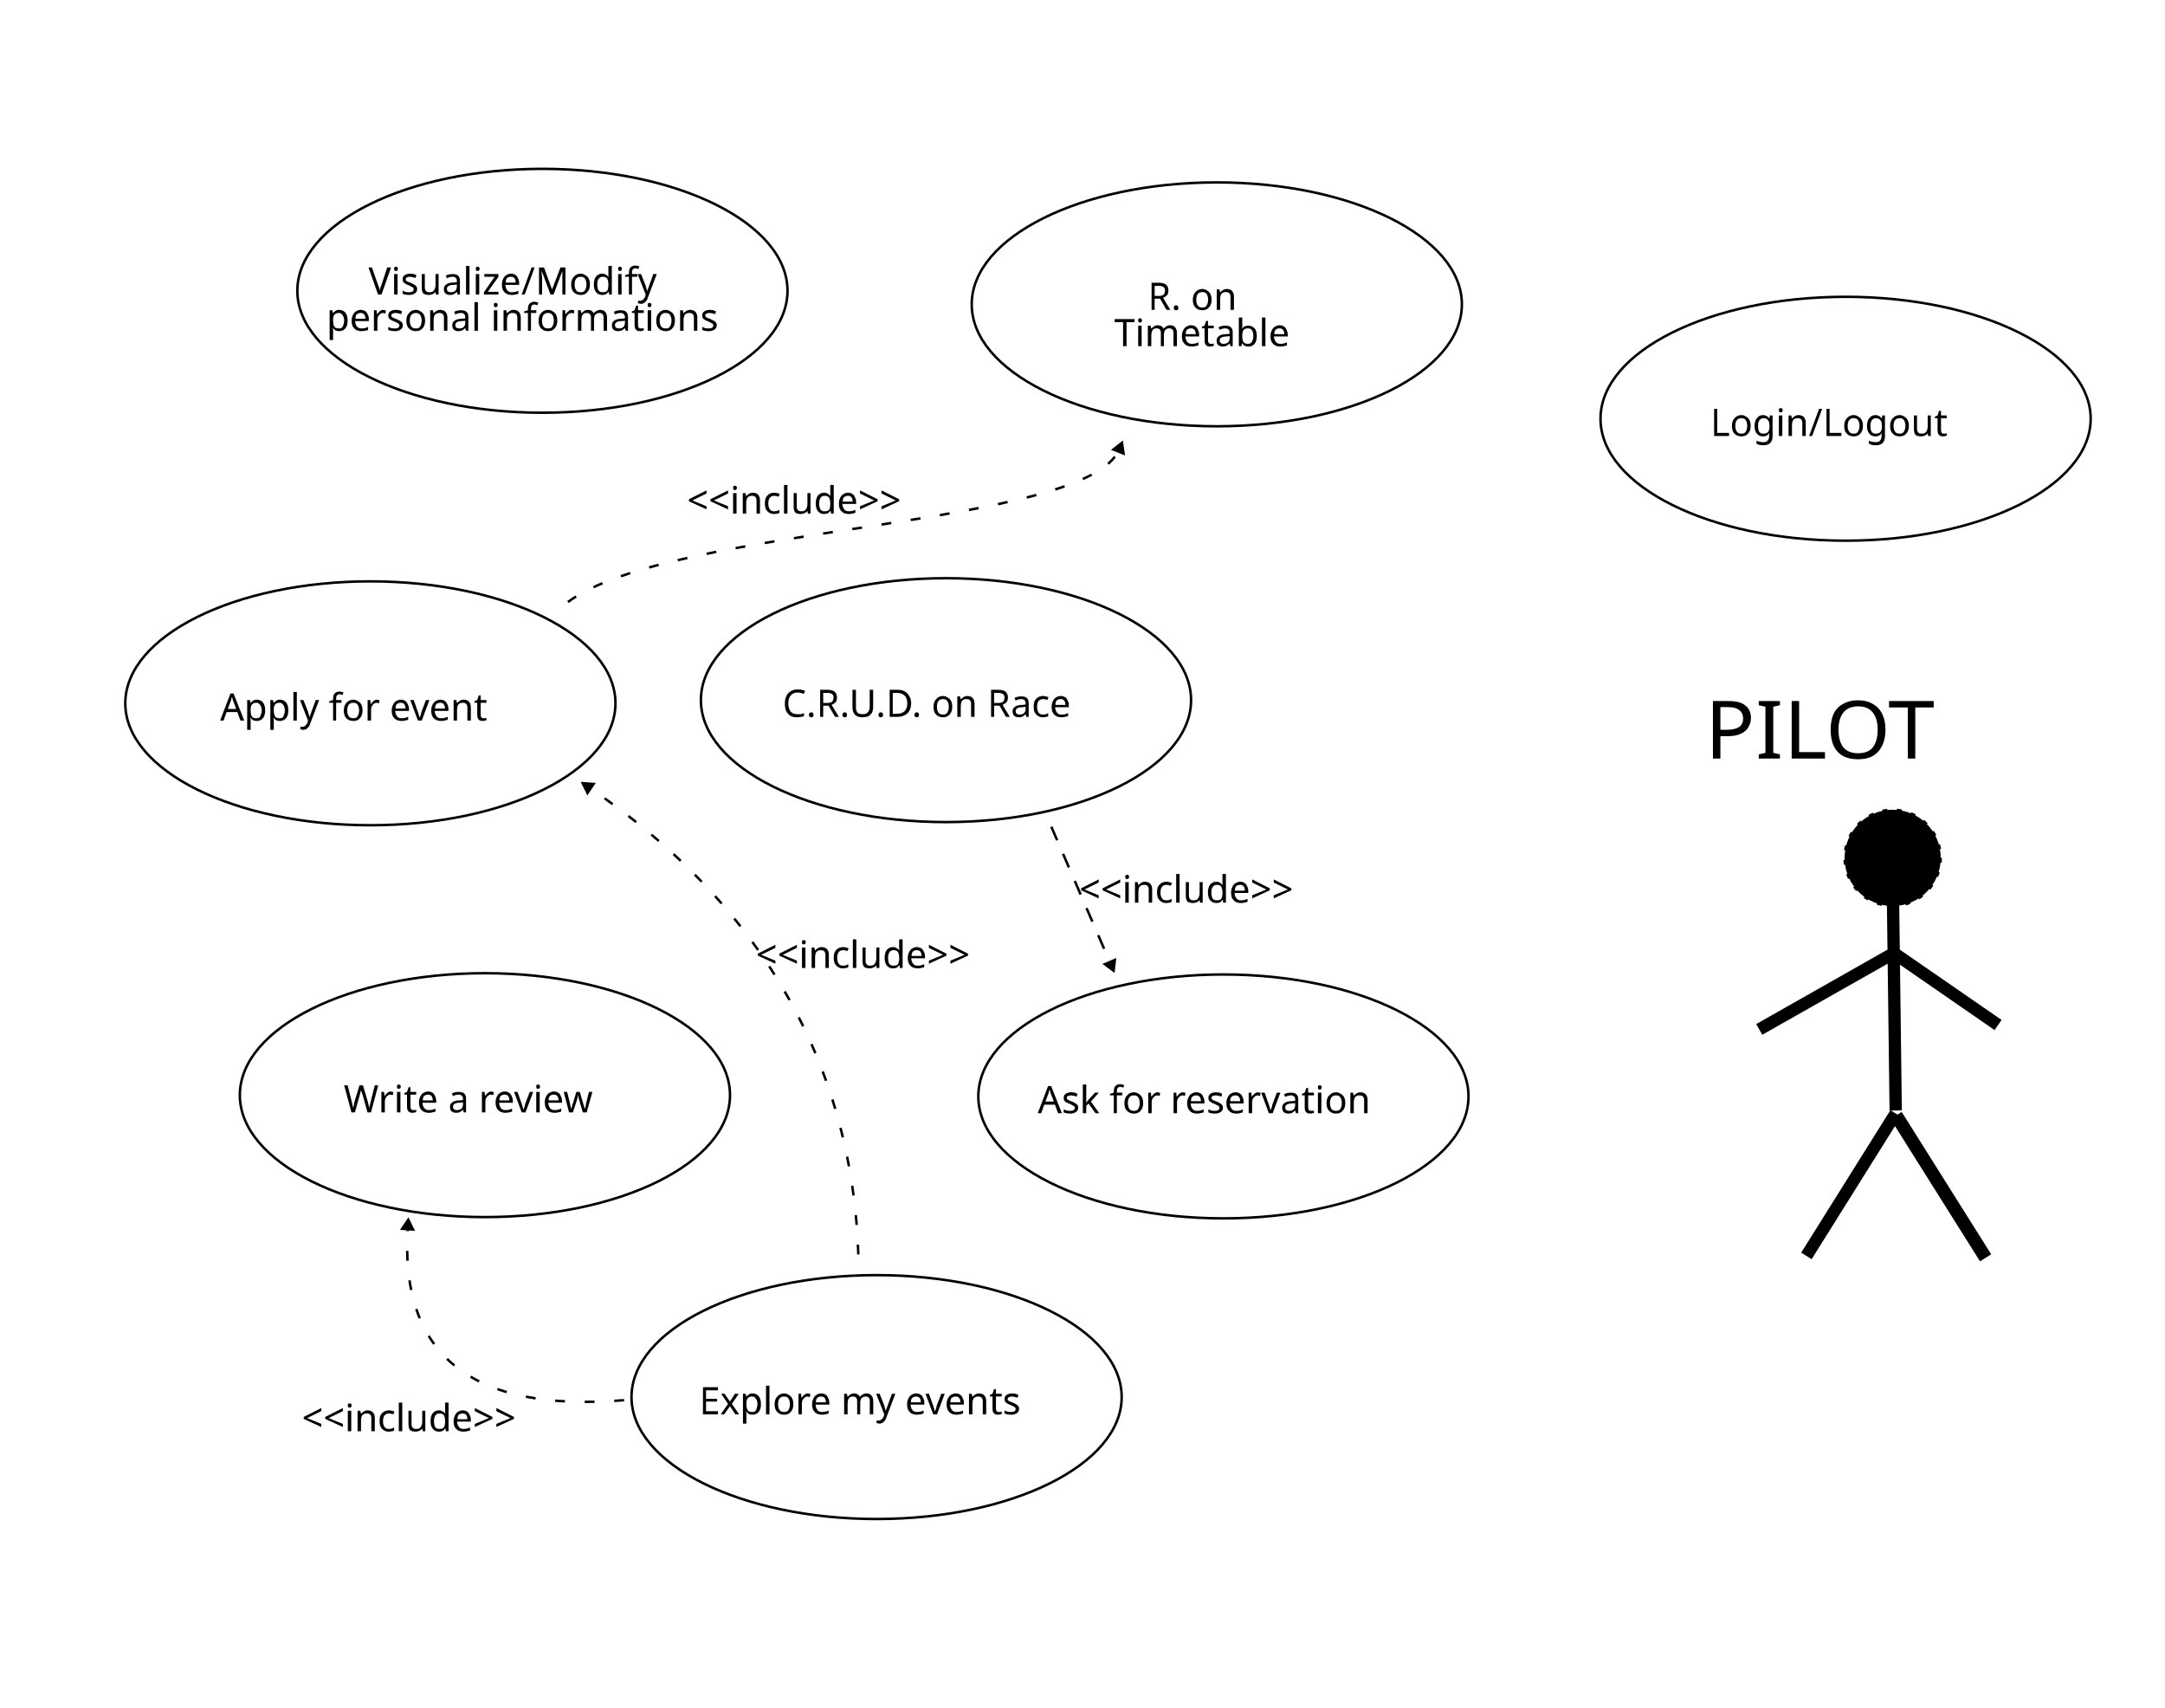
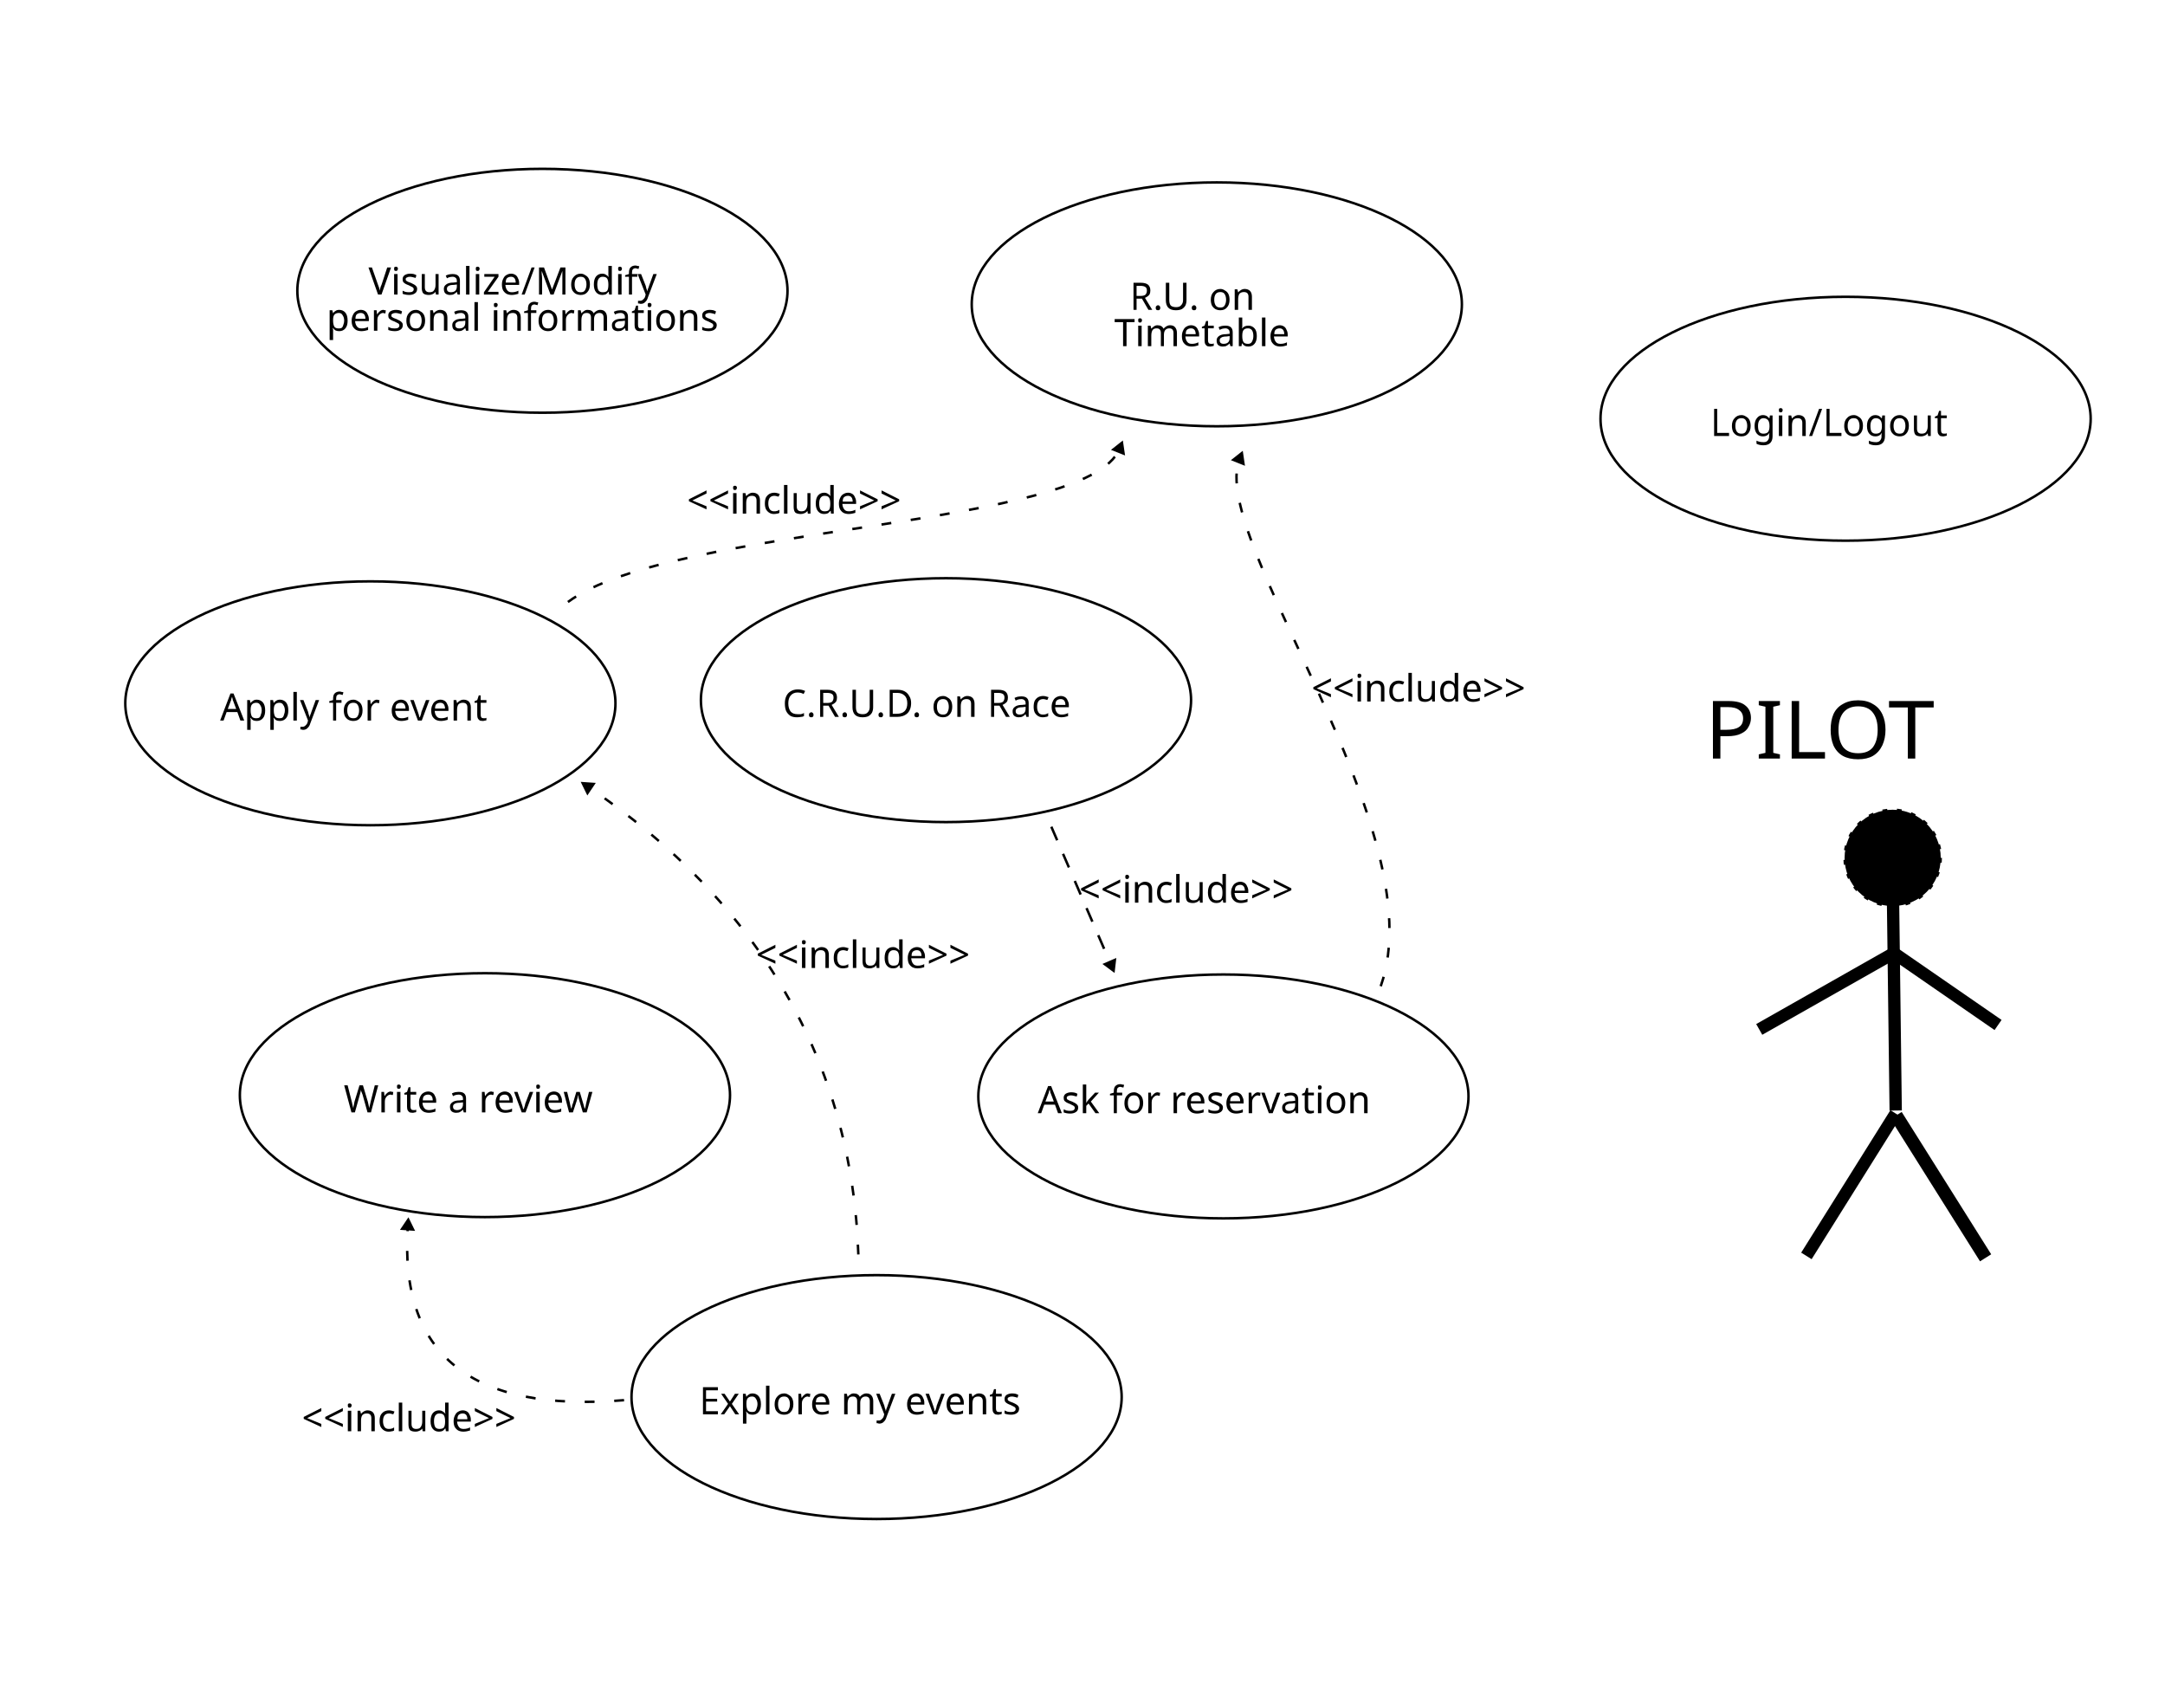
<svg xmlns="http://www.w3.org/2000/svg" width="87.896mm" height="69.303mm" viewBox="0 0 87.896 69.303" version="1.1" id="svg1">
  <defs id="defs1">
    <marker style="overflow:visible" id="Triangle" refX="0" refY="0" orient="auto-start-reverse" markerWidth="1" markerHeight="1" viewBox="0 0 1 1" preserveAspectRatio="xMidYMid">
      <path transform="scale(0.5)" style="fill:context-stroke;fill-rule:evenodd;stroke:context-stroke;stroke-width:1pt" d="M 5.77,0 -2.88,5 V -5 Z" id="path135" />
    </marker>
    <rect x="212.676" y="121.963" width="2.73" height="8.101" id="rect4" />
+     <marker style="overflow:visible" id="Triangle-7" refX="0" refY="0" orient="auto-start-reverse" markerWidth="1" markerHeight="1" viewBox="0 0 1 1" preserveAspectRatio="xMidYMid">
+       <path transform="scale(0.5)" style="fill:context-stroke;fill-rule:evenodd;stroke:context-stroke;stroke-width:1pt" d="M 5.77,0 -2.88,5 V -5 Z" id="path135-5" />
+     </marker>
  </defs>
  <g id="layer1" transform="translate(-61.87644,-31.36303)">
    <text xml:space="preserve" transform="matrix(0.2645833,0,0,0.2645833,-0.7277014,-7.75267)" id="text4" style="font-style:normal;font-variant:normal;font-weight:normal;font-stretch:normal;font-size:8px;line-height:8.099px;font-family:Sans;-inkscape-font-specification:'Sans, Normal';font-variant-ligatures:normal;font-variant-caps:normal;font-variant-numeric:normal;font-variant-east-asian:normal;text-align:center;white-space:pre;shape-inside:url(#rect4);display:inline;fill:#000000;fill-opacity:1;stroke:#000000;stroke-width:0.378;stroke-miterlimit:3;stroke-dasharray:none;stroke-dashoffset:0;stroke-opacity:1" />
    <ellipse style="fill:#000000;fill-opacity:1;stroke:#000000;stroke-width:0.098;stroke-miterlimit:3;stroke-dasharray:0.195, 0.391;stroke-dashoffset:0;stroke-opacity:1" id="path13" cx="138.716" cy="66.187" rx="1.952" ry="1.955" />
    <path style="fill:#000000;fill-opacity:1;stroke:#000000;stroke-width:0.5;stroke-miterlimit:3;stroke-dasharray:none;stroke-dashoffset:0;stroke-opacity:1" d="m 138.708,66.157 0.131,10.284" id="path14" />
    <path style="fill:#000000;fill-opacity:1;stroke:#000000;stroke-width:0.5;stroke-miterlimit:3;stroke-dasharray:none;stroke-dashoffset:0;stroke-opacity:1" d="m 138.703,70.087 -5.404,3.063" id="path15" />
    <path style="fill:#000000;fill-opacity:1;stroke:#000000;stroke-width:0.5;stroke-miterlimit:3;stroke-dasharray:none;stroke-dashoffset:0;stroke-opacity:1" d="m 142.995,72.97 -4.375,-3.022" id="path16" />
    <path style="fill:#000000;fill-opacity:1;stroke:#000000;stroke-width:0.5;stroke-miterlimit:3;stroke-dasharray:none;stroke-dashoffset:0;stroke-opacity:1" d="m 138.836,76.562 -3.622,5.782" id="path17" />
    <path style="fill:#000000;fill-opacity:1;stroke:#000000;stroke-width:0.536;stroke-miterlimit:3;stroke-dasharray:none;stroke-dashoffset:0;stroke-opacity:1" d="m 142.489,82.421 -3.633,-5.778" id="path18" />
    <text xml:space="preserve" style="font-style:normal;font-variant:normal;font-weight:normal;font-stretch:normal;font-size:3.329px;line-height:3.175px;font-family:Sans;-inkscape-font-specification:'Sans, Normal';font-variant-ligatures:normal;font-variant-caps:normal;font-variant-numeric:normal;font-variant-east-asian:normal;text-align:center;text-anchor:middle;fill:#000000;fill-opacity:1;stroke:#000000;stroke-width:0.001;stroke-miterlimit:3;stroke-dasharray:none;stroke-dashoffset:0;stroke-opacity:1" x="135.531" y="63.265" id="text1-2-1-8" transform="scale(1.017891,0.9824237)">
      <tspan style="font-style:normal;font-variant:normal;font-weight:normal;font-stretch:normal;font-size:3.329px;line-height:3.175px;font-family:Sans;-inkscape-font-specification:'Sans, Normal';font-variant-ligatures:normal;font-variant-caps:normal;font-variant-numeric:normal;font-variant-east-asian:normal;text-align:center;text-anchor:middle;fill:#000000;fill-opacity:1;stroke:#000000;stroke-width:0.001;stroke-miterlimit:3;stroke-dasharray:none;stroke-dashoffset:0;stroke-opacity:1" x="135.531" y="63.265" id="tspan8-6">PILOT</tspan>
    </text>
    <text xml:space="preserve" style="font-style:normal;font-variant:normal;font-weight:normal;font-stretch:normal;font-size:1.534px;line-height:1.463px;font-family:Sans;-inkscape-font-specification:'Sans, Normal';font-variant-ligatures:normal;font-variant-caps:normal;font-variant-numeric:normal;font-variant-east-asian:normal;text-align:center;text-anchor:middle;fill:#000000;fill-opacity:1;stroke:#000000;stroke-width:0;stroke-miterlimit:3;stroke-dasharray:none;stroke-dashoffset:0;stroke-opacity:1" x="112.326" y="43.683" id="text1-2-9" transform="scale(0.9941409,1.005894)">
-       <tspan style="font-style:normal;font-variant:normal;font-weight:normal;font-stretch:normal;font-size:1.534px;line-height:1.463px;font-family:Sans;-inkscape-font-specification:'Sans, Normal';font-variant-ligatures:normal;font-variant-caps:normal;font-variant-numeric:normal;font-variant-east-asian:normal;text-align:center;text-anchor:middle;fill:#000000;fill-opacity:1;stroke:#000000;stroke-width:0;stroke-miterlimit:3;stroke-dasharray:none;stroke-dashoffset:0;stroke-opacity:1" x="112.326" y="43.683" id="tspan4-6">R. on</tspan>
+       <tspan style="font-style:normal;font-variant:normal;font-weight:normal;font-stretch:normal;font-size:1.534px;line-height:1.463px;font-family:Sans;-inkscape-font-specification:'Sans, Normal';font-variant-ligatures:normal;font-variant-caps:normal;font-variant-numeric:normal;font-variant-east-asian:normal;text-align:center;text-anchor:middle;fill:#000000;fill-opacity:1;stroke:#000000;stroke-width:0;stroke-miterlimit:3;stroke-dasharray:none;stroke-dashoffset:0;stroke-opacity:1" x="112.326" y="43.683" id="tspan4-6">R.U. on</tspan>
      <tspan style="font-style:normal;font-variant:normal;font-weight:normal;font-stretch:normal;font-size:1.534px;line-height:1.463px;font-family:Sans;-inkscape-font-specification:'Sans, Normal';font-variant-ligatures:normal;font-variant-caps:normal;font-variant-numeric:normal;font-variant-east-asian:normal;text-align:center;text-anchor:middle;fill:#000000;fill-opacity:1;stroke:#000000;stroke-width:0;stroke-miterlimit:3;stroke-dasharray:none;stroke-dashoffset:0;stroke-opacity:1" x="112.326" y="45.146" id="tspan1">Timetable</tspan>
    </text>
    <ellipse style="fill:none;stroke:#000000;stroke-width:0.101;stroke-dasharray:none" id="path1-10-6" cx="111.277" cy="43.717" rx="9.95" ry="4.95" />
    <text xml:space="preserve" style="font-style:normal;font-variant:normal;font-weight:normal;font-stretch:normal;font-size:1.534px;line-height:1.463px;font-family:Sans;-inkscape-font-specification:'Sans, Normal';font-variant-ligatures:normal;font-variant-caps:normal;font-variant-numeric:normal;font-variant-east-asian:normal;text-align:center;text-anchor:middle;fill:#000000;fill-opacity:1;stroke:#000000;stroke-width:0;stroke-miterlimit:3;stroke-dasharray:none;stroke-dashoffset:0;stroke-opacity:1" x="77.682" y="60.256" id="text1-2-9-8" transform="scale(0.9941409,1.005894)">
      <tspan style="font-style:normal;font-variant:normal;font-weight:normal;font-stretch:normal;font-size:1.534px;line-height:1.463px;font-family:Sans;-inkscape-font-specification:'Sans, Normal';font-variant-ligatures:normal;font-variant-caps:normal;font-variant-numeric:normal;font-variant-east-asian:normal;text-align:center;text-anchor:middle;fill:#000000;fill-opacity:1;stroke:#000000;stroke-width:0;stroke-miterlimit:3;stroke-dasharray:none;stroke-dashoffset:0;stroke-opacity:1" x="77.682" y="60.256" id="tspan1-6">Apply for event</tspan>
    </text>
    <ellipse style="fill:none;stroke:#000000;stroke-width:0.101;stroke-dasharray:none" id="path1-10-6-1" cx="76.913" cy="59.912" rx="9.95" ry="4.95" />
    <text xml:space="preserve" style="font-style:normal;font-variant:normal;font-weight:normal;font-stretch:normal;font-size:1.534px;line-height:1.463px;font-family:Sans;-inkscape-font-specification:'Sans, Normal';font-variant-ligatures:normal;font-variant-caps:normal;font-variant-numeric:normal;font-variant-east-asian:normal;text-align:center;text-anchor:middle;fill:#000000;fill-opacity:1;stroke:#000000;stroke-width:0;stroke-miterlimit:3;stroke-dasharray:none;stroke-dashoffset:0;stroke-opacity:1" x="137.928" y="48.773" id="text1-2-9-8-1" transform="scale(0.9941409,1.005894)">
      <tspan style="font-style:normal;font-variant:normal;font-weight:normal;font-stretch:normal;font-size:1.534px;line-height:1.463px;font-family:Sans;-inkscape-font-specification:'Sans, Normal';font-variant-ligatures:normal;font-variant-caps:normal;font-variant-numeric:normal;font-variant-east-asian:normal;text-align:center;text-anchor:middle;fill:#000000;fill-opacity:1;stroke:#000000;stroke-width:0;stroke-miterlimit:3;stroke-dasharray:none;stroke-dashoffset:0;stroke-opacity:1" x="137.928" y="48.773" id="tspan1-6-7">Login/Logout</tspan>
    </text>
    <ellipse style="fill:none;stroke:#000000;stroke-width:0.101;stroke-dasharray:none" id="path1-10-6-1-5" cx="136.805" cy="48.361" rx="9.95" ry="4.95" />
    <text xml:space="preserve" style="font-style:normal;font-variant:normal;font-weight:normal;font-stretch:normal;font-size:1.534px;line-height:1.463px;font-family:Sans;-inkscape-font-specification:'Sans, Normal';font-variant-ligatures:normal;font-variant-caps:normal;font-variant-numeric:normal;font-variant-east-asian:normal;text-align:center;text-anchor:middle;fill:#000000;fill-opacity:1;stroke:#000000;stroke-width:0;stroke-miterlimit:3;stroke-dasharray:none;stroke-dashoffset:0;stroke-opacity:1" x="82.361" y="76.069" id="text1-2-9-8-4" transform="scale(0.9941409,1.005894)">
      <tspan style="font-style:normal;font-variant:normal;font-weight:normal;font-stretch:normal;font-size:1.534px;line-height:1.463px;font-family:Sans;-inkscape-font-specification:'Sans, Normal';font-variant-ligatures:normal;font-variant-caps:normal;font-variant-numeric:normal;font-variant-east-asian:normal;text-align:center;text-anchor:middle;fill:#000000;fill-opacity:1;stroke:#000000;stroke-width:0;stroke-miterlimit:3;stroke-dasharray:none;stroke-dashoffset:0;stroke-opacity:1" x="82.361" y="76.069" id="tspan1-6-4">Write a review</tspan>
    </text>
    <ellipse style="fill:none;stroke:#000000;stroke-width:0.101;stroke-dasharray:none" id="path1-10-6-1-4" cx="81.564" cy="75.818" rx="9.95" ry="4.95" />
    <text xml:space="preserve" style="font-style:normal;font-variant:normal;font-weight:normal;font-stretch:normal;font-size:1.534px;line-height:1.463px;font-family:Sans;-inkscape-font-specification:'Sans, Normal';font-variant-ligatures:normal;font-variant-caps:normal;font-variant-numeric:normal;font-variant-east-asian:normal;text-align:center;text-anchor:middle;fill:#000000;fill-opacity:1;stroke:#000000;stroke-width:0;stroke-miterlimit:3;stroke-dasharray:none;stroke-dashoffset:0;stroke-opacity:1" x="98.355" y="88.254" id="text1-2-9-8-4-2" transform="scale(0.9941409,1.005894)">
      <tspan style="font-style:normal;font-variant:normal;font-weight:normal;font-stretch:normal;font-size:1.534px;line-height:1.463px;font-family:Sans;-inkscape-font-specification:'Sans, Normal';font-variant-ligatures:normal;font-variant-caps:normal;font-variant-numeric:normal;font-variant-east-asian:normal;text-align:center;text-anchor:middle;fill:#000000;fill-opacity:1;stroke:#000000;stroke-width:0;stroke-miterlimit:3;stroke-dasharray:none;stroke-dashoffset:0;stroke-opacity:1" x="98.355" y="88.254" id="tspan1-6-4-0">Explore my events</tspan>
    </text>
    <ellipse style="fill:none;stroke:#000000;stroke-width:0.101;stroke-dasharray:none" id="path1-10-6-1-4-2" cx="97.465" cy="88.074" rx="9.95" ry="4.95" />
    <text xml:space="preserve" style="font-style:normal;font-variant:normal;font-weight:normal;font-stretch:normal;font-size:1.534px;line-height:1.463px;font-family:Sans;-inkscape-font-specification:'Sans, Normal';font-variant-ligatures:normal;font-variant-caps:normal;font-variant-numeric:normal;font-variant-east-asian:normal;text-align:center;text-anchor:middle;fill:#000000;fill-opacity:1;stroke:#000000;stroke-width:0;stroke-miterlimit:3;stroke-dasharray:none;stroke-dashoffset:0;stroke-opacity:1" x="101.083" y="60.109" id="text1-2-9-6" transform="scale(0.9941409,1.005894)">
      <tspan style="font-style:normal;font-variant:normal;font-weight:normal;font-stretch:normal;font-size:1.534px;line-height:1.463px;font-family:Sans;-inkscape-font-specification:'Sans, Normal';font-variant-ligatures:normal;font-variant-caps:normal;font-variant-numeric:normal;font-variant-east-asian:normal;text-align:center;text-anchor:middle;fill:#000000;fill-opacity:1;stroke:#000000;stroke-width:0;stroke-miterlimit:3;stroke-dasharray:none;stroke-dashoffset:0;stroke-opacity:1" x="101.083" y="60.109" id="tspan1-3">C.R.U.D. on Race</tspan>
    </text>
    <ellipse style="fill:none;stroke:#000000;stroke-width:0.101;stroke-dasharray:none" id="path1-10-6-6" cx="100.282" cy="59.784" rx="9.95" ry="4.95" />
    <text xml:space="preserve" style="font-style:normal;font-variant:normal;font-weight:normal;font-stretch:normal;font-size:1.534px;line-height:1.463px;font-family:Sans;-inkscape-font-specification:'Sans, Normal';font-variant-ligatures:normal;font-variant-caps:normal;font-variant-numeric:normal;font-variant-east-asian:normal;text-align:center;text-anchor:middle;fill:#000000;fill-opacity:1;stroke:#000000;stroke-width:0;stroke-miterlimit:3;stroke-dasharray:none;stroke-dashoffset:0;stroke-opacity:1" x="112.412" y="76.101" id="text1-2-9-6-9" transform="scale(0.9941409,1.005894)">
      <tspan style="font-style:normal;font-variant:normal;font-weight:normal;font-stretch:normal;font-size:1.534px;line-height:1.463px;font-family:Sans;-inkscape-font-specification:'Sans, Normal';font-variant-ligatures:normal;font-variant-caps:normal;font-variant-numeric:normal;font-variant-east-asian:normal;text-align:center;text-anchor:middle;fill:#000000;fill-opacity:1;stroke:#000000;stroke-width:0;stroke-miterlimit:3;stroke-dasharray:none;stroke-dashoffset:0;stroke-opacity:1" x="112.412" y="76.101" id="tspan1-3-4">Ask for reservation</tspan>
    </text>
    <text xml:space="preserve" style="font-style:normal;font-variant:normal;font-weight:normal;font-stretch:normal;font-size:1.534px;line-height:1.463px;font-family:Sans;-inkscape-font-specification:'Sans, Normal';font-variant-ligatures:normal;font-variant-caps:normal;font-variant-numeric:normal;font-variant-east-asian:normal;text-align:center;text-anchor:middle;fill:#000000;fill-opacity:1;stroke:#000000;stroke-width:0;stroke-miterlimit:3;stroke-dasharray:none;stroke-dashoffset:0;stroke-opacity:1" x="111.682" y="67.605" id="text1-2-9-6-9-3" transform="scale(0.9941409,1.005894)">
      <tspan style="font-style:normal;font-variant:normal;font-weight:normal;font-stretch:normal;font-size:1.534px;line-height:1.463px;font-family:Sans;-inkscape-font-specification:'Sans, Normal';font-variant-ligatures:normal;font-variant-caps:normal;font-variant-numeric:normal;font-variant-east-asian:normal;text-align:center;text-anchor:middle;fill:#000000;fill-opacity:1;stroke:#000000;stroke-width:0;stroke-miterlimit:3;stroke-dasharray:none;stroke-dashoffset:0;stroke-opacity:1" x="111.682" y="67.605" id="tspan1-3-4-9">&lt;&lt;include&gt;&gt;</tspan>
    </text>
    <text xml:space="preserve" style="font-style:normal;font-variant:normal;font-weight:normal;font-stretch:normal;font-size:1.534px;line-height:1.463px;font-family:Sans;-inkscape-font-specification:'Sans, Normal';font-variant-ligatures:normal;font-variant-caps:normal;font-variant-numeric:normal;font-variant-east-asian:normal;text-align:center;text-anchor:middle;fill:#000000;fill-opacity:1;stroke:#000000;stroke-width:0;stroke-miterlimit:3;stroke-dasharray:none;stroke-dashoffset:0;stroke-opacity:1" x="95.664" y="51.904" id="text1-2-9-6-9-3-9" transform="scale(0.9941409,1.005894)">
      <tspan style="font-style:normal;font-variant:normal;font-weight:normal;font-stretch:normal;font-size:1.534px;line-height:1.463px;font-family:Sans;-inkscape-font-specification:'Sans, Normal';font-variant-ligatures:normal;font-variant-caps:normal;font-variant-numeric:normal;font-variant-east-asian:normal;text-align:center;text-anchor:middle;fill:#000000;fill-opacity:1;stroke:#000000;stroke-width:0;stroke-miterlimit:3;stroke-dasharray:none;stroke-dashoffset:0;stroke-opacity:1" x="95.664" y="51.904" id="tspan1-3-4-9-2">&lt;&lt;include&gt;&gt;</tspan>
    </text>
+     <text xml:space="preserve" style="font-style:normal;font-variant:normal;font-weight:normal;font-stretch:normal;font-size:1.534px;line-height:1.463px;font-family:Sans;-inkscape-font-specification:'Sans, Normal';font-variant-ligatures:normal;font-variant-caps:normal;font-variant-numeric:normal;font-variant-east-asian:normal;text-align:center;text-anchor:middle;fill:#000000;fill-opacity:1;stroke:#000000;stroke-width:0;stroke-miterlimit:3;stroke-dasharray:none;stroke-dashoffset:0;stroke-opacity:1" x="121.165" y="59.487" id="text1-2-9-6-9-3-9-6" transform="scale(0.9941409,1.005894)">
+       <tspan style="font-style:normal;font-variant:normal;font-weight:normal;font-stretch:normal;font-size:1.534px;line-height:1.463px;font-family:Sans;-inkscape-font-specification:'Sans, Normal';font-variant-ligatures:normal;font-variant-caps:normal;font-variant-numeric:normal;font-variant-east-asian:normal;text-align:center;text-anchor:middle;fill:#000000;fill-opacity:1;stroke:#000000;stroke-width:0;stroke-miterlimit:3;stroke-dasharray:none;stroke-dashoffset:0;stroke-opacity:1" x="121.165" y="59.487" id="tspan1-3-4-9-2-0">&lt;&lt;include&gt;&gt;</tspan>
+     </text>
    <text xml:space="preserve" style="font-style:normal;font-variant:normal;font-weight:normal;font-stretch:normal;font-size:1.534px;line-height:1.463px;font-family:Sans;-inkscape-font-specification:'Sans, Normal';font-variant-ligatures:normal;font-variant-caps:normal;font-variant-numeric:normal;font-variant-east-asian:normal;text-align:center;text-anchor:middle;fill:#000000;fill-opacity:1;stroke:#000000;stroke-width:0;stroke-miterlimit:3;stroke-dasharray:none;stroke-dashoffset:0;stroke-opacity:1" x="98.478" y="70.242" id="text1-2-9-6-9-3-7" transform="scale(0.9941409,1.005894)">
      <tspan style="font-style:normal;font-variant:normal;font-weight:normal;font-stretch:normal;font-size:1.534px;line-height:1.463px;font-family:Sans;-inkscape-font-specification:'Sans, Normal';font-variant-ligatures:normal;font-variant-caps:normal;font-variant-numeric:normal;font-variant-east-asian:normal;text-align:center;text-anchor:middle;fill:#000000;fill-opacity:1;stroke:#000000;stroke-width:0;stroke-miterlimit:3;stroke-dasharray:none;stroke-dashoffset:0;stroke-opacity:1" x="98.478" y="70.242" id="tspan1-3-4-9-3">&lt;&lt;include&gt;&gt;</tspan>
    </text>
    <text xml:space="preserve" style="font-style:normal;font-variant:normal;font-weight:normal;font-stretch:normal;font-size:1.534px;line-height:1.463px;font-family:Sans;-inkscape-font-specification:'Sans, Normal';font-variant-ligatures:normal;font-variant-caps:normal;font-variant-numeric:normal;font-variant-east-asian:normal;text-align:center;text-anchor:middle;fill:#000000;fill-opacity:1;stroke:#000000;stroke-width:0;stroke-miterlimit:3;stroke-dasharray:none;stroke-dashoffset:0;stroke-opacity:1" x="79.935" y="88.935" id="text1-2-9-6-9-3-93" transform="scale(0.9941409,1.005894)">
      <tspan style="font-style:normal;font-variant:normal;font-weight:normal;font-stretch:normal;font-size:1.534px;line-height:1.463px;font-family:Sans;-inkscape-font-specification:'Sans, Normal';font-variant-ligatures:normal;font-variant-caps:normal;font-variant-numeric:normal;font-variant-east-asian:normal;text-align:center;text-anchor:middle;fill:#000000;fill-opacity:1;stroke:#000000;stroke-width:0;stroke-miterlimit:3;stroke-dasharray:none;stroke-dashoffset:0;stroke-opacity:1" x="79.935" y="88.935" id="tspan1-3-4-9-1">&lt;&lt;include&gt;&gt;</tspan>
    </text>
    <ellipse style="fill:none;stroke:#000000;stroke-width:0.101;stroke-dasharray:none" id="path1-10-6-6-8" cx="111.545" cy="75.87" rx="9.95" ry="4.95" />
    <path style="fill:#000000;stroke:#000000;stroke-width:0.1;stroke-miterlimit:3;stroke-dasharray:0.6, 0.6;marker-end:url(#Triangle)" d="m 104.558,64.921 2.428,5.612" id="path2" />
    <text xml:space="preserve" style="font-style:normal;font-variant:normal;font-weight:normal;font-stretch:normal;font-size:1.534px;line-height:1.463px;font-family:Sans;-inkscape-font-specification:'Sans, Normal';font-variant-ligatures:normal;font-variant-caps:normal;font-variant-numeric:normal;font-variant-east-asian:normal;text-align:center;text-anchor:middle;fill:#000000;fill-opacity:1;stroke:#000000;stroke-width:0;stroke-miterlimit:3;stroke-dasharray:none;stroke-dashoffset:0;stroke-opacity:1" x="84.571" y="43.065" id="text1-2-9-84" transform="scale(0.9941409,1.005894)">
      <tspan style="font-style:normal;font-variant:normal;font-weight:normal;font-stretch:normal;font-size:1.534px;line-height:1.463px;font-family:Sans;-inkscape-font-specification:'Sans, Normal';font-variant-ligatures:normal;font-variant-caps:normal;font-variant-numeric:normal;font-variant-east-asian:normal;text-align:center;text-anchor:middle;fill:#000000;fill-opacity:1;stroke:#000000;stroke-width:0;stroke-miterlimit:3;stroke-dasharray:none;stroke-dashoffset:0;stroke-opacity:1" x="84.571" y="43.065" id="tspan1-1">Visualize/Modify</tspan>
      <tspan style="font-style:normal;font-variant:normal;font-weight:normal;font-stretch:normal;font-size:1.534px;line-height:1.463px;font-family:Sans;-inkscape-font-specification:'Sans, Normal';font-variant-ligatures:normal;font-variant-caps:normal;font-variant-numeric:normal;font-variant-east-asian:normal;text-align:center;text-anchor:middle;fill:#000000;fill-opacity:1;stroke:#000000;stroke-width:0;stroke-miterlimit:3;stroke-dasharray:none;stroke-dashoffset:0;stroke-opacity:1" x="84.571" y="44.528" id="tspan2">personal informations</tspan>
    </text>
    <ellipse style="fill:none;stroke:#000000;stroke-width:0.101;stroke-dasharray:none" id="path1-10-6-0" cx="83.898" cy="43.167" rx="9.95" ry="4.95" />
    <path style="fill:none;stroke:#000000;stroke-width:0.1;stroke-miterlimit:3;stroke-dasharray:0.4, 0.8;marker-end:url(#Triangle)" d="M 96.724,82.284 C 96.47,74.511 92.697,67.98 85.746,63.299" id="path1" />
    <path style="fill:none;stroke:#000000;stroke-width:0.1;stroke-miterlimit:3;stroke-dasharray:0.4, 0.8;marker-end:url(#Triangle)" d="m 87.212,88.2 c -6.224,0.516 -9.135,-1.853 -8.778,-7.07" id="path3" />
    <path style="fill:none;stroke:#000000;stroke-width:0.1;stroke-miterlimit:3;stroke-dasharray:0.4, 0.8;marker-end:url(#Triangle)" d="m 84.934,55.8 c 4.268,-3.161 21.107,-2.975 22.398,-6.227" id="path4" />
+     <path style="fill:none;stroke:#000000;stroke-width:0.1;stroke-miterlimit:3;stroke-dasharray:0.4, 0.8;marker-end:url(#Triangle-7)" d="m 117.932,71.396 c 2.255,-6.362 -7.023,-18.152 -5.732,-21.404" id="path4-5" />
  </g>
</svg>
